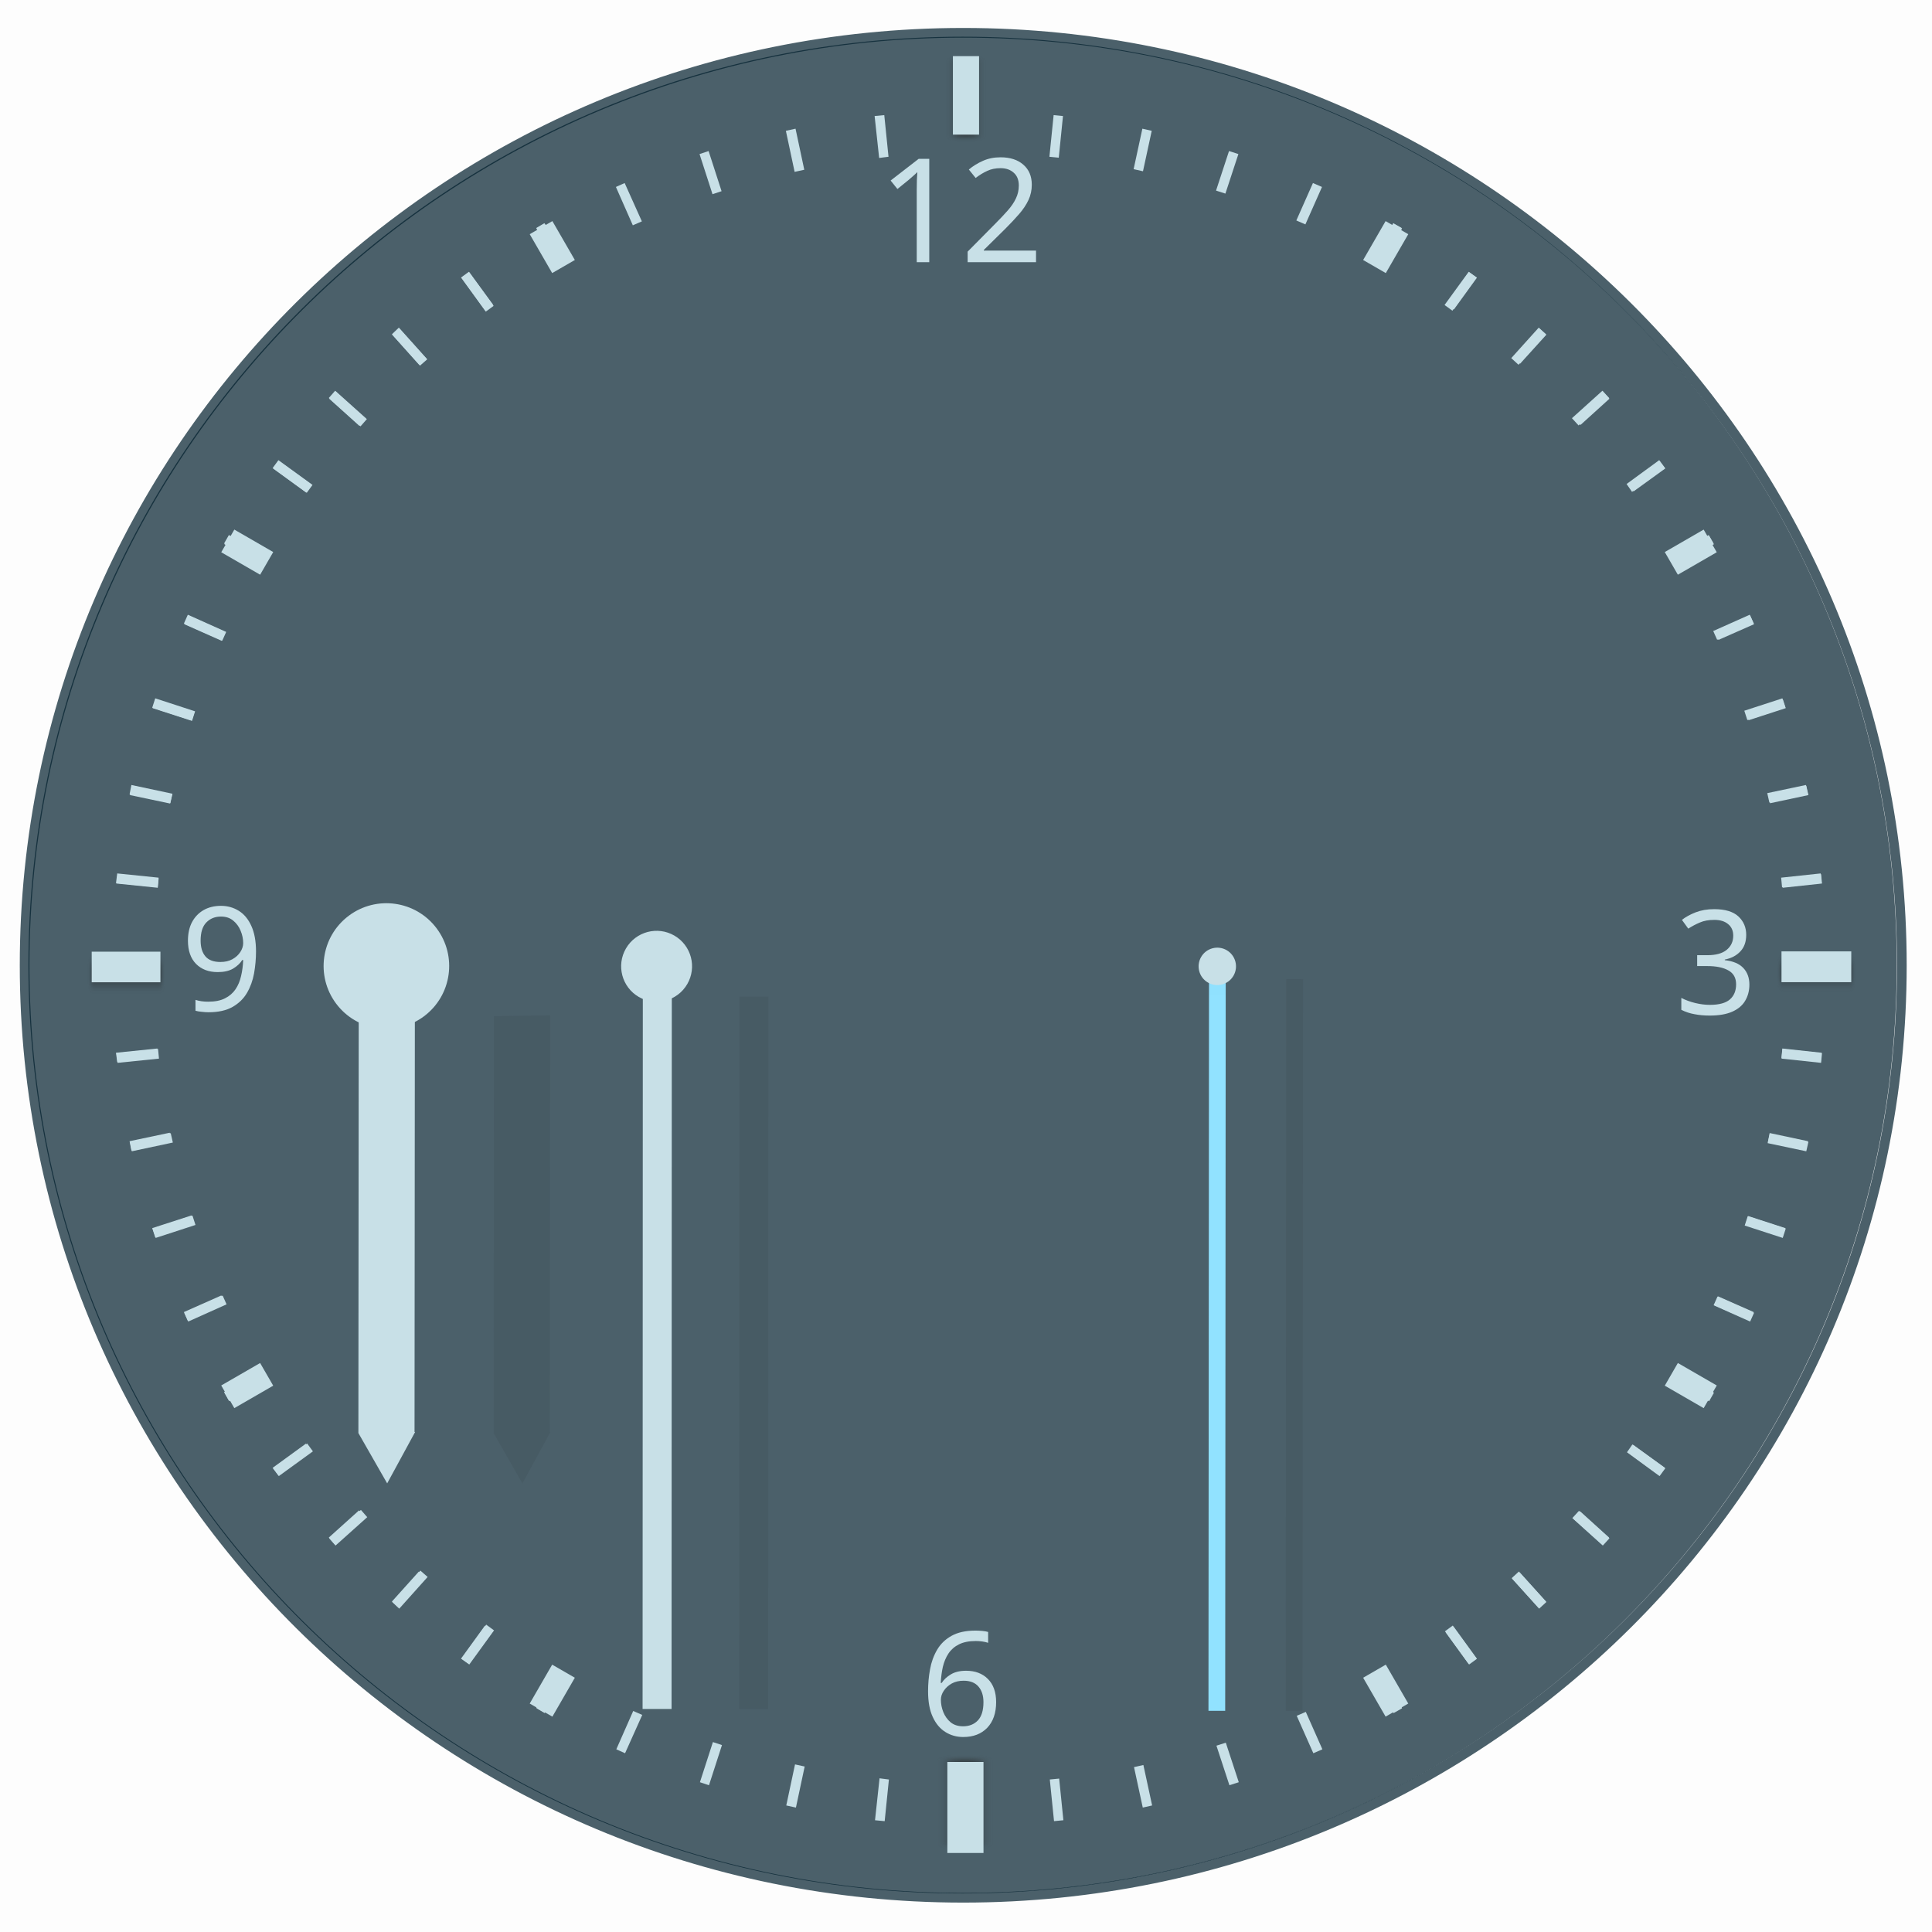
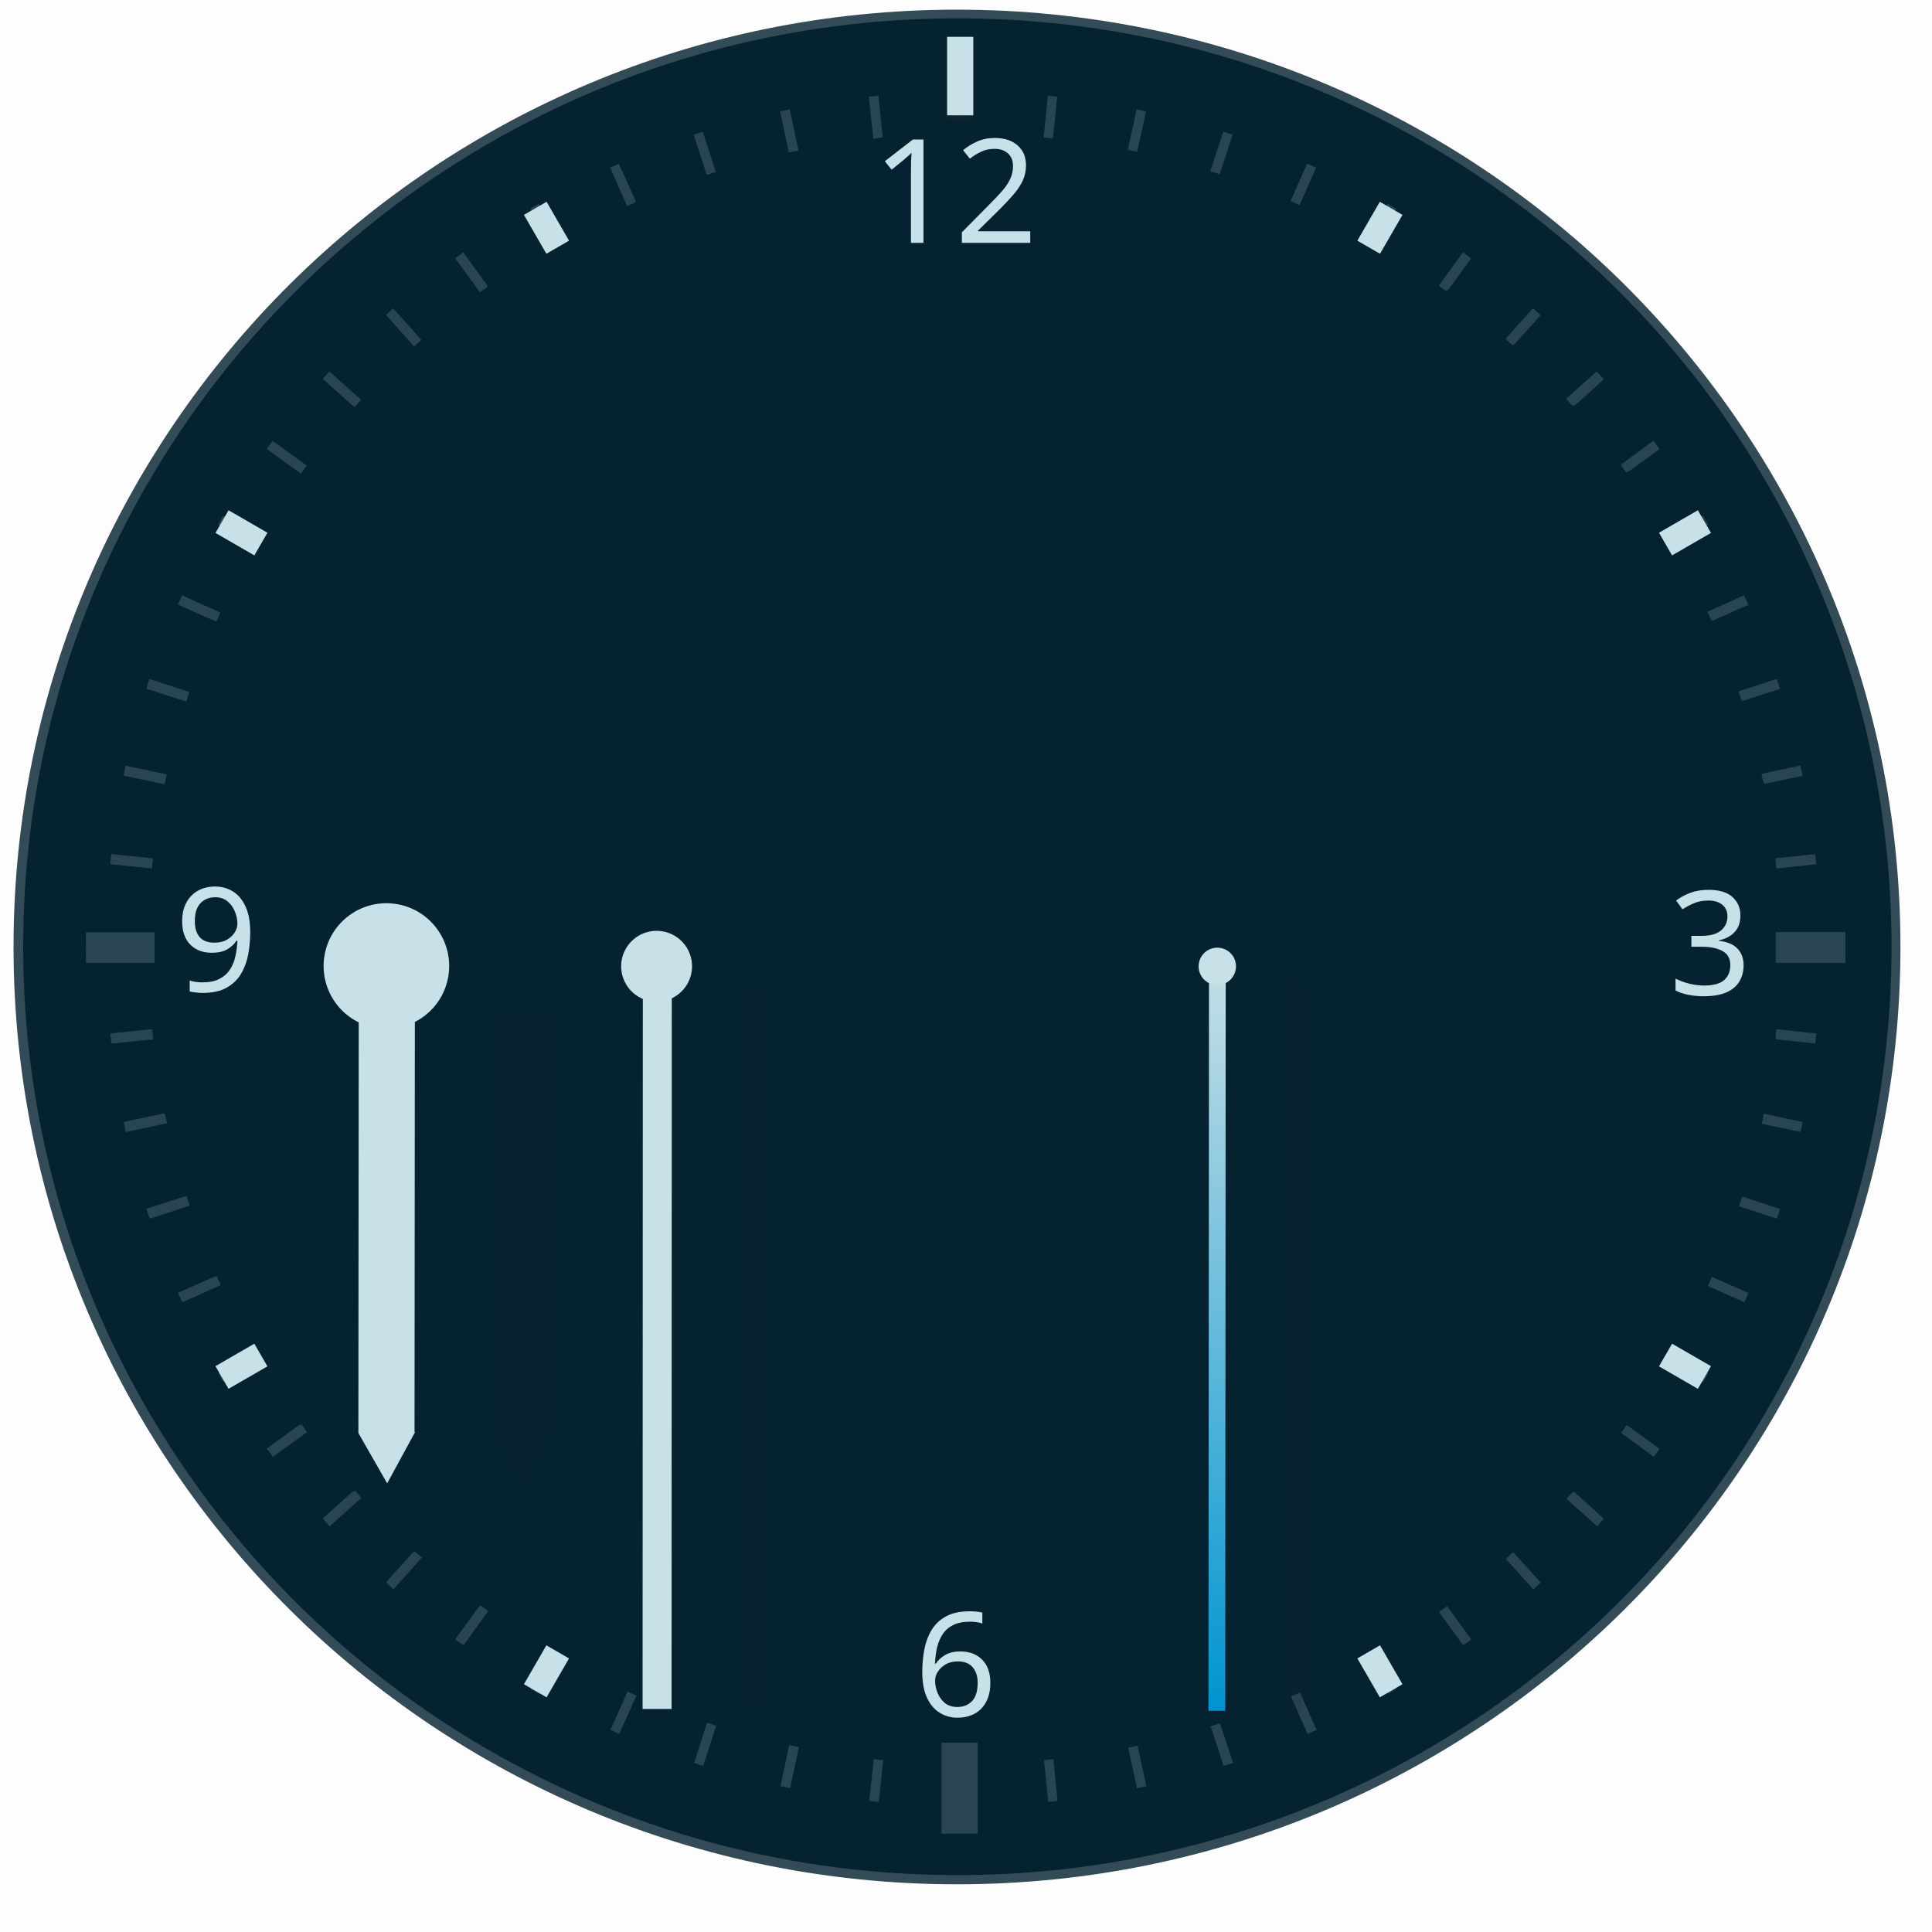
<svg xmlns="http://www.w3.org/2000/svg" xmlns:xlink="http://www.w3.org/1999/xlink" version="1.0" height="200" width="200" id="svg2">
  <defs id="defs5">
+     <linearGradient id="linearGradient1001">
+       <stop style="stop-color:#c8e0e7;stop-opacity:1;" offset="0" id="stop997" />
+       <stop style="stop-color:#0094cf;stop-opacity:1;" offset="1" id="stop999" />
+     </linearGradient>
    <linearGradient id="linearGradient892">
      <stop style="stop-color:#001e2c;stop-opacity:1" offset="0" id="stop884" />
      <stop id="stop886" offset="0.9" style="stop-color:#232629;stop-opacity:0.523;" />
      <stop style="stop-color:#232629;stop-opacity:0.107;" offset="0.96" id="stop888" />
      <stop style="stop-color:#232629;stop-opacity:0;" offset="1" id="stop890" />
    </linearGradient>
    <linearGradient id="linearGradient4011">
      <stop id="stop4013" offset="0" style="stop-color:#232629;stop-opacity:1;" />
      <stop style="stop-color:#232629;stop-opacity:0.523;" offset="0.9" id="stop4019" />
      <stop id="stop4021" offset="0.96" style="stop-color:#232629;stop-opacity:0.107;" />
      <stop id="stop4015" offset="1" style="stop-color:#232629;stop-opacity:0;" />
    </linearGradient>
    <filter height="1.905" y="-0.453" width="1.123" x="-0.061" id="filter5590" color-interpolation-filters="sRGB">
      <feGaussianBlur id="feGaussianBlur5592" stdDeviation="0.511" />
    </filter>
    <filter height="1.905" y="-0.453" width="1.123" x="-0.061" id="filter5574" color-interpolation-filters="sRGB">
      <feGaussianBlur id="feGaussianBlur5576" stdDeviation="0.511" />
    </filter>
    <filter height="1.905" y="-0.453" width="1.123" x="-0.061" id="filter5578" color-interpolation-filters="sRGB">
      <feGaussianBlur id="feGaussianBlur5580" stdDeviation="0.511" />
    </filter>
    <radialGradient r="96.606" fy="382.729" fx="1255.872" cy="382.729" cx="1255.872" gradientUnits="userSpaceOnUse" id="radialGradient4671" xlink:href="#linearGradient4011" />
    <radialGradient r="96.606" fy="382.729" fx="1255.872" cy="382.729" cx="1255.872" gradientUnits="userSpaceOnUse" id="radialGradient4671-1" xlink:href="#linearGradient892" gradientTransform="matrix(1.076543,0,0,1.076543,-333.5874,169.8928)" />
+     <linearGradient xlink:href="#linearGradient1001" id="linearGradient1003" x1="589.805" y1="1012.053" x2="667.541" y2="1012.053" gradientUnits="userSpaceOnUse" />
  </defs>
  <g transform="translate(-1798.136,76.7415)" style="display:none" id="layer1" />
  <g transform="translate(-1798.136,76.7415)" style="display:inline" id="layer2" />
  <g id="layer4" style="display:inline" transform="translate(-1028.03,408.4746)" />
  <g id="layer5" style="display:inline" transform="translate(-1028.03,408.4746)" />
-   <g transform="translate(-917.4624,-480.017)" id="ClockFace">
-     <ellipse id="path4329-4" style="opacity:0.7;fill:#001e2c;fill-opacity:1;stroke:none;stroke-width:0.927" cx="1017.109" cy="579.921" rx="96.704" ry="96.105" />
+   <g transform="translate(-918.0617,-482.017)" id="ClockFace">
+     <ellipse id="path4329-4" style="opacity:0.9;fill:#001e2c;fill-opacity:1;stroke:none;stroke-width:0.927" cx="1017.167" cy="580.022" rx="96.704" ry="96.105" />
    <g id="g4323">
-       <rect style="opacity:0.01;fill:#001e2c;fill-opacity:1;stroke:none" id="rect4069" width="214" height="214" x="910.768" y="473.524" />
-       <circle transform="matrix(1.076543,0,0,1.076543,-334.5376,169.9925)" id="path4329" style="fill:url(#radialGradient4671);fill-opacity:1;stroke:none" />
+       <rect style="opacity:0.01;fill:#001e2c;fill-opacity:1;stroke:none" id="rect4069" width="214" height="214" x="911.262" y="475.217" />
+       <circle transform="matrix(1.076543,0,0,1.076543,-334.5376,169.9925)" id="path4329" style="fill:url(#radialGradient4671);fill-opacity:1;stroke:none" cx="0" cy="0" r="0" />
      <g id="g4245">
-         <path d="m 1352.477,382.729 a 96.606,96.606 0 0 1 -96.606,96.606 96.606,96.606 0 0 1 -96.606,-96.606 96.606,96.606 0 0 1 96.606,-96.606 96.606,96.606 0 0 1 96.606,96.606 z" id="path5099" style="fill:#1ea0e6;fill-opacity:1;stroke:none;opacity:0" transform="translate(-238.4086,197.2873)" />
+         <path d="m 1352.477,382.729 a 96.606,96.606 0 0 1 -96.606,96.606 96.606,96.606 0 0 1 -96.606,-96.606 96.606,96.606 0 0 1 96.606,-96.606 96.606,96.606 0 0 1 96.606,96.606 z" id="path5099" style="opacity:0;fill:#1ea0e6;fill-opacity:1;stroke:none" transform="translate(-238.4086,197.2873)" />
        <g transform="translate(-0.5084997,-0.4121934)" id="g6149">
-           <path id="path5480" d="m 974.362,503.58 -0.844,0.5 2.094,3.594 c 0.278,-0.163 0.564,-0.308 0.844,-0.469 z m 87.875,0 -2.031,3.531 c 0.293,0.167 0.585,0.33 0.875,0.5 l 2.031,-3.531 z m -95.687,5.031 -0.812,0.562 2.469,3.406 c 0.269,-0.199 0.541,-0.398 0.813,-0.594 z m 103.5,0 -2.375,3.281 c 0.267,0.192 0.548,0.368 0.812,0.562 l 2.375,-3.281 z m -110.75,5.812 -0.719,0.656 2.781,3.094 c 0.24,-0.219 0.508,-0.408 0.75,-0.625 z m 118,0 -2.719,3 c 0.248,0.221 0.504,0.432 0.75,0.656 l 2.719,-3 z m -124.594,6.531 -0.656,0.75 3.125,2.812 c 0.219,-0.247 0.434,-0.505 0.656,-0.75 z m 131.188,0 -3,2.688 c 0.233,0.255 0.458,0.523 0.687,0.781 l 3,-2.719 z m -137.063,7.188 -0.594,0.781 3.438,2.5 c 0.192,-0.268 0.367,-0.547 0.562,-0.812 z m 142.938,0 -3.25,2.375 c 0.191,0.259 0.375,0.52 0.562,0.781 l 3.281,-2.375 z m -148.063,7.75 -0.5,0.875 3.688,2.125 c 0.166,-0.292 0.331,-0.585 0.5,-0.875 z m 153.188,0 -3.5,2.031 c 0.17,0.29 0.333,0.582 0.5,0.875 l 3.5,-2.031 z m -157.438,8.25 -0.406,0.906 3.875,1.719 c 0.133,-0.305 0.27,-0.603 0.406,-0.906 z m 161.688,0 -3.688,1.625 c 0.136,0.301 0.274,0.603 0.406,0.906 l 3.688,-1.625 z m -165.063,8.656 -0.312,0.938 4.062,1.312 c 0.098,-0.308 0.18,-0.631 0.281,-0.938 z m 168.438,0 -3.844,1.25 c 0.102,0.31 0.214,0.626 0.312,0.938 l 3.844,-1.25 z m -170.906,8.969 -0.188,0.969 4.156,0.875 c 0.066,-0.324 0.149,-0.646 0.219,-0.969 z m 173.344,0 -3.937,0.844 c 0.069,0.321 0.122,0.647 0.187,0.969 l 3.969,-0.844 z m -174.812,9.156 -0.125,0.969 4.281,0.438 c 0.031,-0.322 0.059,-0.648 0.094,-0.969 l -4.25,-0.438 z m 176.344,0 -4.062,0.438 c 0.035,0.321 0.063,0.647 0.094,0.969 l 4.062,-0.438 -0.094,-0.969 z m -172.156,18.094 -4.312,0.438 0.125,1 4.281,-0.438 c -0.037,-0.333 -0.061,-0.666 -0.094,-1 z m 168.156,0 c -0.033,0.334 -0.057,0.667 -0.094,1 l 4.094,0.438 0.094,-1 z m -166.844,8.719 -4.219,0.906 0.188,0.969 4.25,-0.906 c -0.071,-0.322 -0.152,-0.645 -0.219,-0.969 z m 165.531,0.062 c -0.067,0.324 -0.148,0.646 -0.219,0.969 l 4,0.844 0.219,-0.969 z m -163.281,8.469 -4.125,1.344 0.312,0.969 4.125,-1.344 c -0.107,-0.323 -0.209,-0.644 -0.312,-0.969 z m 161,0.062 c -0.104,0.325 -0.205,0.646 -0.313,0.969 l 3.938,1.281 0.312,-0.969 z m -157.875,8.219 -3.969,1.781 0.406,0.906 3.969,-1.781 c -0.138,-0.303 -0.272,-0.601 -0.406,-0.906 z m 154.75,0.094 c -0.134,0.303 -0.269,0.605 -0.406,0.906 l 3.781,1.688 0.406,-0.906 z m -150.75,7.781 -3.813,2.188 0.5,0.875 3.813,-2.188 c -0.17,-0.289 -0.334,-0.584 -0.5,-0.875 z m 146.75,0.094 c -0.168,0.292 -0.329,0.585 -0.5,0.875 l 3.625,2.094 0.5,-0.875 z m -142,7.344 -3.531,2.562 0.594,0.812 3.531,-2.562 c -0.2,-0.27 -0.397,-0.54 -0.594,-0.812 z m 137.187,0.094 c -0.193,0.268 -0.366,0.547 -0.562,0.812 l 3.375,2.469 0.594,-0.812 z m -131.625,6.781 -3.281,2.938 0.656,0.75 3.281,-2.938 c -0.224,-0.246 -0.435,-0.502 -0.656,-0.75 z m 126.094,0.094 c -0.226,0.253 -0.458,0.499 -0.688,0.75 l 3.156,2.844 0.687,-0.75 z m -119.937,6.188 -2.906,3.25 0.719,0.688 2.938,-3.281 c -0.248,-0.221 -0.504,-0.432 -0.75,-0.656 z m 113.719,0.094 c -0.251,0.228 -0.496,0.462 -0.75,0.688 l 2.844,3.156 0.75,-0.688 z m -106.906,5.5 -2.562,3.531 0.812,0.594 2.562,-3.531 c -0.272,-0.195 -0.543,-0.395 -0.812,-0.594 z m 100.062,0.094 c -0.27,0.198 -0.54,0.399 -0.812,0.594 l 2.5,3.438 0.812,-0.594 z m -92.656,4.781 -2.187,3.781 0.844,0.5 2.188,-3.812 c -0.28,-0.16 -0.566,-0.306 -0.844,-0.469 z m 85.25,0.062 c -0.283,0.165 -0.559,0.338 -0.844,0.5 l 2.125,3.719 0.875,-0.5 z m -77.437,4 -1.75,3.969 0.906,0.406 1.781,-3.969 c -0.313,-0.138 -0.626,-0.265 -0.937,-0.406 z m 69.625,0.094 c -0.308,0.139 -0.628,0.271 -0.938,0.406 l 1.719,3.875 0.938,-0.406 z m -61.375,3.125 -1.344,4.156 0.938,0.312 1.344,-4.156 c -0.314,-0.1 -0.625,-0.209 -0.937,-0.312 z m 53.094,0.062 c -0.322,0.106 -0.645,0.21 -0.969,0.312 l 1.344,4.094 0.969,-0.312 z m -44.594,2.25 -0.906,4.25 1,0.219 0.906,-4.25 c -0.334,-0.069 -0.668,-0.146 -1,-0.219 z m 36.062,0.062 c -0.327,0.07 -0.641,0.152 -0.969,0.219 l 0.906,4.188 0.969,-0.219 z m -27.312,1.375 -0.469,4.344 1,0.094 0.438,-4.312 c -0.325,-0.032 -0.645,-0.089 -0.969,-0.125 z m 18.594,0.031 c -0.323,0.035 -0.645,0.062 -0.969,0.094 l 0.437,4.312 0.969,-0.094 z" style="font-size:medium;font-style:normal;font-variant:normal;font-weight:normal;font-stretch:normal;text-indent:0;text-align:start;text-decoration:none;line-height:normal;letter-spacing:normal;word-spacing:normal;text-transform:none;direction:ltr;block-progression:tb;writing-mode:lr-tb;text-anchor:start;baseline-shift:baseline;opacity:1;color:#000000;fill:#c8e0e7;fill-opacity:1;stroke:none;stroke-width:1px;marker:none;visibility:visible;display:inline;overflow:visible;enable-background:accumulate;font-family:Sans;-inkscape-font-specification:Sans" />
-           <path style="color:#000000;font-style:normal;font-variant:normal;font-weight:normal;font-stretch:normal;font-size:medium;line-height:normal;font-family:Sans;-inkscape-font-specification:Sans;text-indent:0;text-align:start;text-decoration:none;text-decoration-line:none;letter-spacing:normal;word-spacing:normal;text-transform:none;direction:ltr;block-progression:tb;writing-mode:lr-tb;baseline-shift:baseline;text-anchor:start;display:inline;overflow:visible;visibility:visible;opacity:1;fill:#c8e0e7;fill-opacity:1;stroke:none;stroke-width:1px;marker:none;enable-background:accumulate" d="m 974.322,657.721 -0.844,-0.5 2.094,-3.594 c 0.278,0.163 0.564,0.308 0.844,0.469 z m 87.875,0 -2.031,-3.531 c 0.293,-0.167 0.585,-0.33 0.875,-0.5 l 2.031,3.531 z m -95.688,-5.031 -0.812,-0.562 2.469,-3.406 c 0.269,0.199 0.541,0.398 0.813,0.594 z m 103.5,0 -2.375,-3.281 c 0.267,-0.192 0.548,-0.368 0.812,-0.562 l 2.375,3.281 z m -110.75,-5.812 -0.719,-0.656 2.781,-3.094 c 0.24,0.219 0.508,0.408 0.75,0.625 z m 118,0 -2.719,-3 c 0.248,-0.221 0.504,-0.432 0.75,-0.656 l 2.719,3 z m -124.594,-6.531 -0.656,-0.75 3.125,-2.812 c 0.219,0.247 0.434,0.505 0.656,0.75 z m 131.188,0 -3,-2.688 c 0.233,-0.255 0.458,-0.523 0.687,-0.781 l 3,2.719 z m -137.063,-7.188 -0.594,-0.781 3.438,-2.5 c 0.192,0.268 0.367,0.547 0.562,0.812 z m 142.938,0 -3.25,-2.375 c 0.191,-0.259 0.375,-0.52 0.562,-0.781 l 3.281,2.375 z m -148.063,-7.75 -0.5,-0.875 3.688,-2.125 c 0.166,0.292 0.331,0.585 0.5,0.875 z m 153.188,0 -3.5,-2.031 c 0.17,-0.29 0.333,-0.582 0.5,-0.875 l 3.5,2.031 z m -157.438,-8.25 -0.406,-0.906 3.875,-1.719 c 0.133,0.305 0.27,0.603 0.406,0.906 z m 161.688,0 -3.688,-1.625 c 0.136,-0.301 0.274,-0.603 0.406,-0.906 l 3.688,1.625 z m -165.063,-8.656 -0.312,-0.938 4.062,-1.312 c 0.098,0.308 0.18,0.631 0.281,0.938 z m 168.438,0 -3.844,-1.25 c 0.102,-0.31 0.214,-0.626 0.312,-0.938 l 3.844,1.25 z m -170.906,-8.969 -0.188,-0.969 4.156,-0.875 c 0.066,0.324 0.149,0.646 0.219,0.969 z m 173.344,0 -3.937,-0.844 c 0.069,-0.321 0.122,-0.647 0.187,-0.969 l 3.969,0.844 z m -174.812,-9.156 -0.125,-0.969 4.281,-0.438 c 0.031,0.322 0.059,0.648 0.094,0.969 l -4.25,0.438 z m 176.344,0 -4.062,-0.438 c 0.035,-0.321 0.063,-0.647 0.094,-0.969 l 4.062,0.438 -0.094,0.969 z m -172.156,-18.094 -4.312,-0.438 0.125,-1 4.281,0.438 c -0.037,0.333 -0.061,0.666 -0.094,1 z m 168.156,0 c -0.033,-0.334 -0.057,-0.667 -0.094,-1 l 4.094,-0.438 0.094,1 z m -166.844,-8.719 -4.219,-0.906 0.188,-0.969 4.25,0.906 c -0.071,0.322 -0.152,0.645 -0.219,0.969 z m 165.531,-0.062 c -0.067,-0.324 -0.148,-0.646 -0.219,-0.969 l 4,-0.844 0.219,0.969 z m -163.281,-8.469 -4.125,-1.344 0.312,-0.969 4.125,1.344 c -0.107,0.323 -0.209,0.644 -0.312,0.969 z m 161,-0.062 c -0.104,-0.325 -0.205,-0.646 -0.313,-0.969 l 3.938,-1.281 0.312,0.969 z m -157.875,-8.219 -3.969,-1.781 0.406,-0.906 3.969,1.781 c -0.138,0.303 -0.272,0.601 -0.406,0.906 z m 154.75,-0.094 c -0.134,-0.303 -0.269,-0.605 -0.406,-0.906 l 3.781,-1.688 0.406,0.906 z m -150.75,-7.781 -3.813,-2.188 0.5,-0.875 3.813,2.188 c -0.17,0.289 -0.334,0.584 -0.5,0.875 z m 146.75,-0.094 c -0.168,-0.292 -0.329,-0.585 -0.5,-0.875 l 3.625,-2.094 0.5,0.875 z m -142,-7.344 -3.531,-2.562 0.594,-0.812 3.531,2.562 c -0.2,0.27 -0.397,0.54 -0.594,0.812 z m 137.187,-0.094 c -0.193,-0.268 -0.366,-0.547 -0.562,-0.812 l 3.375,-2.469 0.594,0.812 z m -131.625,-6.781 -3.281,-2.938 0.656,-0.75 3.281,2.938 c -0.224,0.246 -0.435,0.502 -0.656,0.75 z m 126.094,-0.094 c -0.226,-0.253 -0.458,-0.499 -0.688,-0.75 l 3.156,-2.844 0.687,0.75 z m -119.938,-6.188 -2.906,-3.25 0.719,-0.688 2.938,3.281 c -0.248,0.221 -0.504,0.432 -0.75,0.656 z m 113.719,-0.094 c -0.251,-0.228 -0.496,-0.462 -0.75,-0.688 l 2.844,-3.156 0.75,0.688 z m -106.906,-5.5 -2.562,-3.531 0.812,-0.594 2.562,3.531 c -0.272,0.195 -0.543,0.395 -0.812,0.594 z m 100.063,-0.094 c -0.27,-0.198 -0.54,-0.399 -0.812,-0.594 l 2.5,-3.438 0.812,0.594 z m -92.656,-4.781 -2.187,-3.781 0.844,-0.5 2.188,3.812 c -0.28,0.16 -0.566,0.306 -0.844,0.469 z m 85.25,-0.062 c -0.283,-0.165 -0.559,-0.338 -0.844,-0.5 l 2.125,-3.719 0.875,0.5 z m -77.437,-4 -1.75,-3.969 0.906,-0.406 1.781,3.969 c -0.313,0.138 -0.626,0.265 -0.937,0.406 z m 69.625,-0.094 c -0.308,-0.139 -0.628,-0.271 -0.938,-0.406 l 1.719,-3.875 0.938,0.406 z m -61.375,-3.125 -1.344,-4.156 0.938,-0.312 1.344,4.156 c -0.314,0.1 -0.625,0.209 -0.937,0.312 z m 53.094,-0.062 c -0.322,-0.106 -0.645,-0.21 -0.969,-0.312 l 1.344,-4.094 0.969,0.312 z m -44.594,-2.25 -0.906,-4.25 1,-0.219 0.906,4.25 c -0.334,0.069 -0.668,0.146 -1,0.219 z m 36.062,-0.062 c -0.327,-0.07 -0.641,-0.152 -0.969,-0.219 l 0.906,-4.188 0.969,0.219 z m -27.312,-1.375 -0.469,-4.344 1,-0.094 0.438,4.312 c -0.325,0.032 -0.645,0.089 -0.969,0.125 z m 18.594,-0.031 c -0.323,-0.035 -0.645,-0.062 -0.969,-0.094 l 0.437,-4.312 0.969,0.094 z" id="path4514" />
+           <path id="path5480" d="m 974.362,503.58 -0.844,0.5 2.094,3.594 c 0.278,-0.163 0.564,-0.308 0.844,-0.469 z m 87.875,0 -2.031,3.531 c 0.293,0.167 0.585,0.33 0.875,0.5 l 2.031,-3.531 z m -95.687,5.031 -0.812,0.562 2.469,3.406 c 0.269,-0.199 0.541,-0.398 0.813,-0.594 z m 103.5,0 -2.375,3.281 c 0.267,0.192 0.548,0.368 0.812,0.562 l 2.375,-3.281 z m -110.75,5.812 -0.719,0.656 2.781,3.094 c 0.24,-0.219 0.508,-0.408 0.75,-0.625 z m 118,0 -2.719,3 c 0.248,0.221 0.504,0.432 0.75,0.656 l 2.719,-3 z m -124.594,6.531 -0.656,0.75 3.125,2.812 c 0.219,-0.247 0.434,-0.505 0.656,-0.75 z m 131.188,0 -3,2.688 c 0.233,0.255 0.458,0.523 0.687,0.781 l 3,-2.719 z m -137.063,7.188 -0.594,0.781 3.438,2.5 c 0.192,-0.268 0.367,-0.547 0.562,-0.812 z m 142.938,0 -3.25,2.375 c 0.191,0.259 0.375,0.52 0.562,0.781 l 3.281,-2.375 z m -148.063,7.75 -0.5,0.875 3.688,2.125 c 0.166,-0.292 0.331,-0.585 0.5,-0.875 z m 153.188,0 -3.5,2.031 c 0.17,0.29 0.333,0.582 0.5,0.875 l 3.5,-2.031 z m -157.438,8.25 -0.406,0.906 3.875,1.719 c 0.133,-0.305 0.27,-0.603 0.406,-0.906 z m 161.688,0 -3.688,1.625 c 0.136,0.301 0.274,0.603 0.406,0.906 l 3.688,-1.625 z m -165.063,8.656 -0.312,0.938 4.062,1.312 c 0.098,-0.308 0.18,-0.631 0.281,-0.938 z m 168.438,0 -3.844,1.25 c 0.102,0.31 0.214,0.626 0.312,0.938 l 3.844,-1.25 z m -170.906,8.969 -0.188,0.969 4.156,0.875 c 0.066,-0.324 0.149,-0.646 0.219,-0.969 z m 173.344,0 -3.937,0.844 c 0.069,0.321 0.122,0.647 0.187,0.969 l 3.969,-0.844 z m -174.812,9.156 -0.125,0.969 4.281,0.438 c 0.031,-0.322 0.059,-0.648 0.094,-0.969 l -4.25,-0.438 z m 176.344,0 -4.062,0.438 c 0.035,0.321 0.063,0.647 0.094,0.969 l 4.062,-0.438 -0.094,-0.969 z m -172.156,18.094 -4.312,0.438 0.125,1 4.281,-0.438 c -0.037,-0.333 -0.061,-0.666 -0.094,-1 z m 168.156,0 c -0.033,0.334 -0.057,0.667 -0.094,1 l 4.094,0.438 0.094,-1 z m -166.844,8.719 -4.219,0.906 0.188,0.969 4.25,-0.906 c -0.071,-0.322 -0.152,-0.645 -0.219,-0.969 z m 165.531,0.062 c -0.067,0.324 -0.148,0.646 -0.219,0.969 l 4,0.844 0.219,-0.969 z m -163.281,8.469 -4.125,1.344 0.312,0.969 4.125,-1.344 c -0.107,-0.323 -0.209,-0.644 -0.312,-0.969 z m 161,0.062 c -0.104,0.325 -0.205,0.646 -0.313,0.969 l 3.938,1.281 0.312,-0.969 z m -157.875,8.219 -3.969,1.781 0.406,0.906 3.969,-1.781 c -0.138,-0.303 -0.272,-0.601 -0.406,-0.906 z m 154.75,0.094 c -0.134,0.303 -0.269,0.605 -0.406,0.906 l 3.781,1.688 0.406,-0.906 z m -150.75,7.781 -3.813,2.188 0.5,0.875 3.813,-2.188 c -0.17,-0.289 -0.334,-0.584 -0.5,-0.875 z m 146.75,0.094 c -0.168,0.292 -0.329,0.585 -0.5,0.875 l 3.625,2.094 0.5,-0.875 z m -142,7.344 -3.531,2.562 0.594,0.812 3.531,-2.562 c -0.2,-0.27 -0.397,-0.54 -0.594,-0.812 z m 137.187,0.094 c -0.193,0.268 -0.366,0.547 -0.562,0.812 l 3.375,2.469 0.594,-0.812 z m -131.625,6.781 -3.281,2.938 0.656,0.75 3.281,-2.938 c -0.224,-0.246 -0.435,-0.502 -0.656,-0.75 z m 126.094,0.094 c -0.226,0.253 -0.458,0.499 -0.688,0.75 l 3.156,2.844 0.687,-0.75 z m -119.937,6.188 -2.906,3.25 0.719,0.688 2.938,-3.281 c -0.248,-0.221 -0.504,-0.432 -0.75,-0.656 z m 113.719,0.094 c -0.251,0.228 -0.496,0.462 -0.75,0.688 l 2.844,3.156 0.75,-0.688 z m -106.906,5.5 -2.562,3.531 0.812,0.594 2.562,-3.531 c -0.272,-0.195 -0.543,-0.395 -0.812,-0.594 z m 100.062,0.094 c -0.27,0.198 -0.54,0.399 -0.812,0.594 l 2.5,3.438 0.812,-0.594 z m -92.656,4.781 -2.187,3.781 0.844,0.5 2.188,-3.812 c -0.28,-0.16 -0.566,-0.306 -0.844,-0.469 z m 85.25,0.062 c -0.283,0.165 -0.559,0.338 -0.844,0.5 l 2.125,3.719 0.875,-0.5 z m -77.437,4 -1.75,3.969 0.906,0.406 1.781,-3.969 c -0.313,-0.138 -0.626,-0.265 -0.937,-0.406 z m 69.625,0.094 c -0.308,0.139 -0.628,0.271 -0.938,0.406 l 1.719,3.875 0.938,-0.406 z m -61.375,3.125 -1.344,4.156 0.938,0.312 1.344,-4.156 c -0.314,-0.1 -0.625,-0.209 -0.937,-0.312 z m 53.094,0.062 c -0.322,0.106 -0.645,0.21 -0.969,0.312 l 1.344,4.094 0.969,-0.312 z m -44.594,2.25 -0.906,4.25 1,0.219 0.906,-4.25 c -0.334,-0.069 -0.668,-0.146 -1,-0.219 z m 36.062,0.062 c -0.327,0.07 -0.641,0.152 -0.969,0.219 l 0.906,4.188 0.969,-0.219 z m -27.312,1.375 -0.469,4.344 1,0.094 0.438,-4.312 c -0.325,-0.032 -0.645,-0.089 -0.969,-0.125 z m 18.594,0.031 c -0.323,0.035 -0.645,0.062 -0.969,0.094 l 0.437,4.312 0.969,-0.094 z" style="color:#000000;font-style:normal;font-variant:normal;font-weight:normal;font-stretch:normal;font-size:medium;line-height:normal;font-family:Sans;-inkscape-font-specification:Sans;text-indent:0;text-align:start;text-decoration:none;text-decoration-line:none;letter-spacing:normal;word-spacing:normal;text-transform:none;writing-mode:lr-tb;direction:ltr;baseline-shift:baseline;text-anchor:start;display:inline;overflow:visible;visibility:visible;opacity:1;fill:#c8e0e7;fill-opacity:1;stroke:none;stroke-width:1px;marker:none;enable-background:accumulate" />
+           <path style="color:#000000;font-style:normal;font-variant:normal;font-weight:normal;font-stretch:normal;font-size:medium;line-height:normal;font-family:Sans;-inkscape-font-specification:Sans;text-indent:0;text-align:start;text-decoration:none;text-decoration-line:none;letter-spacing:normal;word-spacing:normal;text-transform:none;writing-mode:lr-tb;direction:ltr;baseline-shift:baseline;text-anchor:start;display:inline;overflow:visible;visibility:visible;opacity:1;fill:#c8e0e7;fill-opacity:1;stroke:none;stroke-width:1px;marker:none;enable-background:accumulate" d="m 974.322,657.721 -0.844,-0.5 2.094,-3.594 c 0.278,0.163 0.564,0.308 0.844,0.469 z m 87.875,0 -2.031,-3.531 c 0.293,-0.167 0.585,-0.33 0.875,-0.5 l 2.031,3.531 z m -95.688,-5.031 -0.812,-0.562 2.469,-3.406 c 0.269,0.199 0.541,0.398 0.813,0.594 z m 103.5,0 -2.375,-3.281 c 0.267,-0.192 0.548,-0.368 0.812,-0.562 l 2.375,3.281 z m -110.75,-5.812 -0.719,-0.656 2.781,-3.094 c 0.24,0.219 0.508,0.408 0.75,0.625 z m 118,0 -2.719,-3 c 0.248,-0.221 0.504,-0.432 0.75,-0.656 l 2.719,3 z m -124.594,-6.531 -0.656,-0.75 3.125,-2.812 c 0.219,0.247 0.434,0.505 0.656,0.75 z m 131.188,0 -3,-2.688 c 0.233,-0.255 0.458,-0.523 0.687,-0.781 l 3,2.719 z m -137.063,-7.188 -0.594,-0.781 3.438,-2.5 c 0.192,0.268 0.367,0.547 0.562,0.812 z m 142.938,0 -3.25,-2.375 c 0.191,-0.259 0.375,-0.52 0.562,-0.781 l 3.281,2.375 z m -148.063,-7.75 -0.5,-0.875 3.688,-2.125 c 0.166,0.292 0.331,0.585 0.5,0.875 z m 153.188,0 -3.5,-2.031 c 0.17,-0.29 0.333,-0.582 0.5,-0.875 l 3.5,2.031 z m -157.438,-8.25 -0.406,-0.906 3.875,-1.719 c 0.133,0.305 0.27,0.603 0.406,0.906 z m 161.688,0 -3.688,-1.625 c 0.136,-0.301 0.274,-0.603 0.406,-0.906 l 3.688,1.625 z m -165.063,-8.656 -0.312,-0.938 4.062,-1.312 c 0.098,0.308 0.18,0.631 0.281,0.938 z m 168.438,0 -3.844,-1.25 c 0.102,-0.31 0.214,-0.626 0.312,-0.938 l 3.844,1.25 z m -170.906,-8.969 -0.188,-0.969 4.156,-0.875 c 0.066,0.324 0.149,0.646 0.219,0.969 z m 173.344,0 -3.937,-0.844 c 0.069,-0.321 0.122,-0.647 0.187,-0.969 l 3.969,0.844 z m -174.812,-9.156 -0.125,-0.969 4.281,-0.438 c 0.031,0.322 0.059,0.648 0.094,0.969 l -4.25,0.438 z m 176.344,0 -4.062,-0.438 c 0.035,-0.321 0.063,-0.647 0.094,-0.969 l 4.062,0.438 -0.094,0.969 z m -172.156,-18.094 -4.312,-0.438 0.125,-1 4.281,0.438 c -0.037,0.333 -0.061,0.666 -0.094,1 z m 168.156,0 c -0.033,-0.334 -0.057,-0.667 -0.094,-1 l 4.094,-0.438 0.094,1 z m -166.844,-8.719 -4.219,-0.906 0.188,-0.969 4.25,0.906 c -0.071,0.322 -0.152,0.645 -0.219,0.969 z m 165.531,-0.062 c -0.067,-0.324 -0.148,-0.646 -0.219,-0.969 l 4,-0.844 0.219,0.969 z m -163.281,-8.469 -4.125,-1.344 0.312,-0.969 4.125,1.344 c -0.107,0.323 -0.209,0.644 -0.312,0.969 z m 161,-0.062 c -0.104,-0.325 -0.205,-0.646 -0.313,-0.969 l 3.938,-1.281 0.312,0.969 z m -157.875,-8.219 -3.969,-1.781 0.406,-0.906 3.969,1.781 c -0.138,0.303 -0.272,0.601 -0.406,0.906 z m 154.75,-0.094 c -0.134,-0.303 -0.269,-0.605 -0.406,-0.906 l 3.781,-1.688 0.406,0.906 z m -150.75,-7.781 -3.813,-2.188 0.5,-0.875 3.813,2.188 c -0.17,0.289 -0.334,0.584 -0.5,0.875 z m 146.75,-0.094 c -0.168,-0.292 -0.329,-0.585 -0.5,-0.875 l 3.625,-2.094 0.5,0.875 z m -142,-7.344 -3.531,-2.562 0.594,-0.812 3.531,2.562 c -0.2,0.27 -0.397,0.54 -0.594,0.812 z m 137.187,-0.094 c -0.193,-0.268 -0.366,-0.547 -0.562,-0.812 l 3.375,-2.469 0.594,0.812 z m -131.625,-6.781 -3.281,-2.938 0.656,-0.75 3.281,2.938 c -0.224,0.246 -0.435,0.502 -0.656,0.75 z m 126.094,-0.094 c -0.226,-0.253 -0.458,-0.499 -0.688,-0.75 l 3.156,-2.844 0.687,0.75 z m -119.938,-6.188 -2.906,-3.25 0.719,-0.688 2.938,3.281 c -0.248,0.221 -0.504,0.432 -0.75,0.656 z m 113.719,-0.094 c -0.251,-0.228 -0.496,-0.462 -0.75,-0.688 l 2.844,-3.156 0.75,0.688 z m -106.906,-5.5 -2.562,-3.531 0.812,-0.594 2.562,3.531 c -0.272,0.195 -0.543,0.395 -0.812,0.594 z m 100.063,-0.094 c -0.27,-0.198 -0.54,-0.399 -0.812,-0.594 l 2.5,-3.438 0.812,0.594 z m -92.656,-4.781 -2.187,-3.781 0.844,-0.5 2.188,3.812 c -0.28,0.16 -0.566,0.306 -0.844,0.469 z m 85.25,-0.062 c -0.283,-0.165 -0.559,-0.338 -0.844,-0.5 l 2.125,-3.719 0.875,0.5 z m -77.437,-4 -1.75,-3.969 0.906,-0.406 1.781,3.969 c -0.313,0.138 -0.626,0.265 -0.937,0.406 z m 69.625,-0.094 c -0.308,-0.139 -0.628,-0.271 -0.938,-0.406 l 1.719,-3.875 0.938,0.406 z m -61.375,-3.125 -1.344,-4.156 0.938,-0.312 1.344,4.156 c -0.314,0.1 -0.625,0.209 -0.937,0.312 z m 53.094,-0.062 c -0.322,-0.106 -0.645,-0.21 -0.969,-0.312 l 1.344,-4.094 0.969,0.312 z m -44.594,-2.25 -0.906,-4.25 1,-0.219 0.906,4.25 c -0.334,0.069 -0.668,0.146 -1,0.219 z m 36.062,-0.062 c -0.327,-0.07 -0.641,-0.152 -0.969,-0.219 l 0.906,-4.188 0.969,0.219 z m -27.312,-1.375 -0.469,-4.344 1,-0.094 0.438,4.312 c -0.325,0.032 -0.645,0.089 -0.969,0.125 z m 18.594,-0.031 c -0.323,-0.035 -0.645,-0.062 -0.969,-0.094 l 0.437,-4.312 0.969,0.094 z" id="path4514" />
        </g>
        <rect style="fill:#212121;fill-opacity:0.413;stroke:none;filter:url(#filter5590)" id="rect5549" width="20" height="2.709" x="927.479" y="580.171" transform="matrix(0.3669433,0,0,0.8634778,586.551,78.71844)" />
        <rect y="578.535" x="926.956" height="3.167" width="7.115" id="rect5442" style="fill:#c8e0e7;fill-opacity:1;stroke:none" />
        <rect y="580.172" x="1088.579" height="2.709" width="20" id="rect5531" style="fill:#1c1c1c;fill-opacity:0.361;stroke:none;filter:url(#filter5574)" transform="matrix(0.3745782,0,0,0.8188335,693.9931,104.5514)" />
        <rect style="fill:#c8e0e7;fill-opacity:1;stroke:none" id="rect5446" width="7.224" height="3.189" x="1101.882" y="578.504" />
        <rect transform="matrix(0,0.447875,-1.213096,0,-587.0654,505.786)" style="fill:#2a2a2a;fill-opacity:0.524;stroke:none;filter:url(#filter5578)" id="rect5571" width="20" height="2.709" x="349.026" y="-1323.934" />
-         <rect y="-1019.273" x="662.417" height="3.742" width="9.419" id="rect5448" style="fill:#c8e0e7;fill-opacity:1;stroke:none" transform="matrix(0,1,-1,0,0,0)" />
-         <path style="opacity:0.7;fill:none;stroke:#001e2c;stroke-width:1.002;stroke-opacity:1" id="path5627" d="m 1114.341,579.942 a 97.165,96.53 0 0 1 -97.165,96.53 97.165,96.53 0 0 1 -97.165,-96.53 97.165,96.53 0 0 1 97.165,-96.53 97.165,96.53 0 0 1 97.165,96.53 z" />
+         <rect y="-1019.273" x="662.417" height="3.742" width="9.419" id="rect5448" style="fill:#c8e0e7;fill-opacity:1;stroke:none" transform="rotate(90)" />
+         <path style="opacity:0.8;fill:#001e2c;stroke:#001e2c;stroke-width:1.002;stroke-opacity:1;fill-opacity:1" id="path5627" d="m 1114.294,580.048 a 97.165,96.53 0 0 1 -97.165,96.53 97.165,96.53 0 0 1 -97.165,-96.53 97.165,96.53 0 0 1 97.165,-96.53 97.165,96.53 0 0 1 97.165,96.53 z" />
        <g transform="translate(-0.5084997,-0.4121934)" id="g6073">
          <path d="m 1090.307,537.577 4.027,-2.325 1.355,2.346 -4.027,2.325 z m -149.435,86.276 4.027,-2.325 1.355,2.346 -4.027,2.325 z" style="fill:#c8e0e7;fill-opacity:1;stroke:none" id="path6063" />
          <path id="path6065" style="fill:#c8e0e7;fill-opacity:1;stroke:none" d="m 1059.083,507.345 2.325,-4.027 2.346,1.355 -2.325,4.027 z m -86.276,149.435 2.325,-4.027 2.346,1.355 -2.325,4.027 z" />
          <path d="m 944.9,539.923 -4.027,-2.325 1.355,-2.346 4.027,2.325 z m 149.435,86.276 -4.027,-2.325 1.355,-2.346 4.027,2.325 z" style="fill:#c8e0e7;fill-opacity:1;stroke:none" id="path6067" />
          <path id="path6069" style="fill:#c8e0e7;fill-opacity:1;stroke:none" d="m 975.132,508.699 -2.325,-4.027 2.346,-1.355 2.325,4.027 z m 86.276,149.435 -2.325,-4.027 2.346,-1.355 2.325,4.027 z" />
        </g>
        <rect y="-1323.934" x="349.026" height="2.709" width="20" id="rect4510" style="fill:#2a2a2a;fill-opacity:0.524;stroke:none;filter:url(#filter5578)" transform="matrix(0,0.4058559,-0.8691949,0,-132.1378,344.5087)" />
-         <rect transform="matrix(0,1,-1,0,0,0)" style="fill:#c8e0e7;fill-opacity:1;stroke:none" id="rect4512" width="8.124" height="2.709" x="485.829" y="-1018.815" />
+         <rect transform="rotate(90)" style="fill:#c8e0e7;fill-opacity:1;stroke:none" id="rect4512" width="8.124" height="2.709" x="485.829" y="-1018.815" />
        <text xml:space="preserve" style="font-style:normal;font-weight:normal;font-size:15px;line-height:125%;font-family:sans-serif;letter-spacing:0px;word-spacing:0px;fill:#c8e0e7;fill-opacity:1;stroke:none;stroke-width:1px;stroke-linecap:butt;stroke-linejoin:miter;stroke-opacity:1" x="936.168" y="584.649" id="text4204">
          <tspan id="tspan4206" x="936.168" y="584.649" style="font-style:normal;font-variant:normal;font-weight:normal;font-stretch:normal;font-size:15px;font-family:Aller;-inkscape-font-specification:Aller;fill:#c8e0e7;fill-opacity:1">9</tspan>
        </text>
        <text id="text4208" y="584.993" x="1090.838" style="font-style:normal;font-weight:normal;font-size:15px;line-height:125%;font-family:sans-serif;letter-spacing:0px;word-spacing:0px;fill:#c8e0e7;fill-opacity:1;stroke:none;stroke-width:1px;stroke-linecap:butt;stroke-linejoin:miter;stroke-opacity:1" xml:space="preserve">
          <tspan style="font-style:normal;font-variant:normal;font-weight:normal;font-stretch:normal;font-size:15px;font-family:Aller;-inkscape-font-specification:Aller;fill:#c8e0e7;fill-opacity:1" y="584.993" x="1090.838" id="tspan4210">3</tspan>
        </text>
        <text id="text4212" y="659.676" x="1012.708" style="font-style:normal;font-weight:normal;font-size:15px;line-height:125%;font-family:sans-serif;letter-spacing:0px;word-spacing:0px;fill:#c8e0e7;fill-opacity:1;stroke:none;stroke-width:1px;stroke-linecap:butt;stroke-linejoin:miter;stroke-opacity:1" xml:space="preserve">
          <tspan style="font-style:normal;font-variant:normal;font-weight:normal;font-stretch:normal;font-size:15px;font-family:Aller;-inkscape-font-specification:Aller;fill:#c8e0e7;fill-opacity:1" y="659.676" x="1012.708" id="tspan4214">6</tspan>
        </text>
        <text xml:space="preserve" style="font-style:normal;font-weight:normal;font-size:15px;line-height:125%;font-family:sans-serif;letter-spacing:0px;word-spacing:0px;fill:#c8e0e7;fill-opacity:1;stroke:none;stroke-width:1px;stroke-linecap:butt;stroke-linejoin:miter;stroke-opacity:1" x="1008.331" y="507.159" id="text4216">
          <tspan id="tspan4218" x="1008.331" y="507.159" style="font-style:normal;font-variant:normal;font-weight:normal;font-stretch:normal;font-size:15px;font-family:Aller;-inkscape-font-specification:Aller;fill:#c8e0e7;fill-opacity:1">12</tspan>
        </text>
      </g>
    </g>
  </g>
  <g id="HourHand" transform="matrix(-0.6000147,-0.799989,0.799989,-0.6000147,185.5251,1262.698)">
    <rect transform="matrix(-0.6000147,0.799989,-0.799989,-0.6000147,1122.662,607.6191)" y="91" x="33" height="64" width="18" id="rect4673" style="opacity:0.01;fill:#232629;fill-opacity:0.604;stroke:none" />
    <path style="fill:#c8e0e7;fill-opacity:1;stroke:none" d="m 980.523,549.887 -5.955,-0.742 2.521,5.509 0.036,-0.051 34.481,25.905 3.422,-4.698 -34.481,-25.905 z" id="rect5450" />
    <path transform="translate(-753.9339,199.1847)" d="m 1777.896,382.032 a 6.499,6.499 0 0 1 -6.499,6.499 6.499,6.499 0 0 1 -6.5,-6.499 6.499,6.499 0 0 1 6.5,-6.499 6.499,6.499 0 0 1 6.499,6.499 z" id="path5455-2" style="fill:#c8e0e7;fill-opacity:1;stroke:none" />
  </g>
  <g id="MinuteHand" transform="matrix(-0.5033012,0.864111,-0.864111,-0.5033012,1082.352,-486.6583)" style="fill:#717171;fill-opacity:1">
    <rect transform="matrix(-0.5033012,-0.864111,0.864111,-0.5033012,966.2824,692.0649)" y="94" x="64" height="85" width="12" id="rect4675" style="opacity:0.01;fill:#232629;fill-opacity:0.604;stroke:none" />
    <path id="rect5459" d="m 588.165,1012.615 75.736,7e-4 0,3 -75.736,-7e-4 z" style="fill:#c8e0e7;stroke:none;fill-opacity:1" transform="matrix(0.8642748,-0.5030199,0.5030199,0.8642748,0,0)" />
    <path style="fill:#c8e0e7;fill-opacity:1;stroke:none" id="path5457" d="m 1777.896,382.032 a 6.499,6.499 0 0 1 -6.499,6.499 6.499,6.499 0 0 1 -6.5,-6.499 6.499,6.499 0 0 1 6.5,-6.499 6.499,6.499 0 0 1 6.499,6.499 z" transform="matrix(0.5647512,0,0,0.5647512,17.10373,365.5042)" />
  </g>
  <g id="SecondHand" transform="matrix(-0.5006173,0.8656687,-0.8656687,-0.5006173,1138.495,-489.7159)">
-     <rect transform="matrix(0.8660254,-0.5,0.5,0.8660254,0,0)" y="1011.187" x="589.805" height="1.732" width="77.736" id="rect6212" style="fill:#91e2ff;fill-opacity:1;stroke:none" />
+     <rect transform="matrix(0.8660254,-0.5,0.5,0.8660254,0,0)" y="1011.187" x="589.805" height="1.732" width="77.736" id="rect6212" style="fill:url(#linearGradient1003);fill-opacity:1;stroke:none" />
    <rect transform="matrix(-0.5006173,-0.8656687,0.8656687,-0.5006173,985.8723,726.5489)" y="96" x="106" height="7" width="8" id="rect4677" style="opacity:0.01;fill:#232629;fill-opacity:0.604;stroke:none" />
    <path id="path6214" d="m 1777.896,382.032 c 0,3.59 -2.91,6.499 -6.499,6.499 -3.59,0 -6.5,-2.91 -6.5,-6.499 0,-3.59 2.91,-6.499 6.5,-6.499 3.59,0 6.499,2.91 6.499,6.499 z" style="fill:#c8e0e7;fill-opacity:1;stroke:none" transform="matrix(0.2978345,0,0,0.2978345,489.8134,467.4493)" />
  </g>
  <g transform="matrix(-0.6000147,-0.799989,0.799989,-0.6000147,199.5251,1262.698)" id="HourHandShadow" style="opacity:0.1">
    <path id="path4376" d="m 980.523,549.887 -5.955,-0.742 2.521,5.509 0.036,-0.051 34.481,25.905 3.422,-4.698 -34.481,-25.905 z" style="fill:#232629;fill-opacity:1;stroke:none" />
    <path transform="translate(-754,199.1995)" d="m 1777.896,382.032 a 6.499,6.499 0 0 1 -6.499,6.499 6.499,6.499 0 0 1 -6.5,-6.499 6.499,6.499 0 0 1 6.5,-6.499 6.499,6.499 0 0 1 6.499,6.499 z" id="path4378" style="fill:#232629;fill-opacity:0.004;stroke:none" />
  </g>
  <g transform="matrix(-0.5006173,0.8656687,-0.8656687,-0.5006173,1146.495,-489.7159)" id="SecondHandShadow" style="opacity:0.1;fill:#232629;fill-opacity:1">
    <path id="rect4414" d="m 591.805,1011.186 75.736,0 0,1.732 -75.736,0 z" style="fill:#232629;stroke:none" transform="matrix(0.8660254,-0.5,0.5,0.8660254,0,0)" />
    <path transform="matrix(0.2978345,0,0,0.2978345,489.8134,467.4493)" d="m 1777.896,382.032 a 6.499,6.499 0 0 1 -6.499,6.499 6.499,6.499 0 0 1 -6.5,-6.499 6.499,6.499 0 0 1 6.5,-6.499 6.499,6.499 0 0 1 6.499,6.499 z" id="path4416" style="fill:#232629;fill-opacity:0.004;stroke:none" />
    <rect transform="matrix(-0.5006173,-0.8656687,0.8656687,-0.5006173,988.876,731.7429)" y="97" x="113" height="82" width="6" id="rect4715" style="opacity:0.01;fill:#232629;fill-opacity:0.604;stroke:none" />
  </g>
  <path d="m -45,100 a 5,5 0 1 1 -10,0 5,5 0 1 1 10,0 z" id="HandCenterScrew" style="opacity:0.001;fill:#232629;fill-opacity:1;stroke:none" />
  <circle d="m -150,100 a 45,45 0 1 1 -90,0 45,45 0 1 1 90,0 z" transform="matrix(1.573921,0,0,1.573921,111.9146,-57.39209)" id="Glass" style="opacity:0.001;fill:#232629;fill-opacity:1;stroke:none" />
  <g style="opacity:0.1;fill:#232629;fill-opacity:1" transform="matrix(-0.5033012,0.864111,-0.864111,-0.5033012,1092.352,-486.6583)" id="MinuteHandShadow">
    <path id="rect4404" d="m 590.165,1012.615 73.736,0 0,3 -73.736,0 z" style="fill:#232629;stroke:none" transform="matrix(0.8642748,-0.5030199,0.5030199,0.8642748,0,0)" />
    <path style="fill:#232629;fill-opacity:0.004;stroke:none" id="path4406" d="m 1777.896,382.032 a 6.499,6.499 0 0 1 -6.499,6.499 6.499,6.499 0 0 1 -6.5,-6.499 6.499,6.499 0 0 1 6.5,-6.499 6.499,6.499 0 0 1 6.499,6.499 z" transform="matrix(0.6249637,0,0,0.6249637,-89.66208,342.4755)" />
  </g>
</svg>
